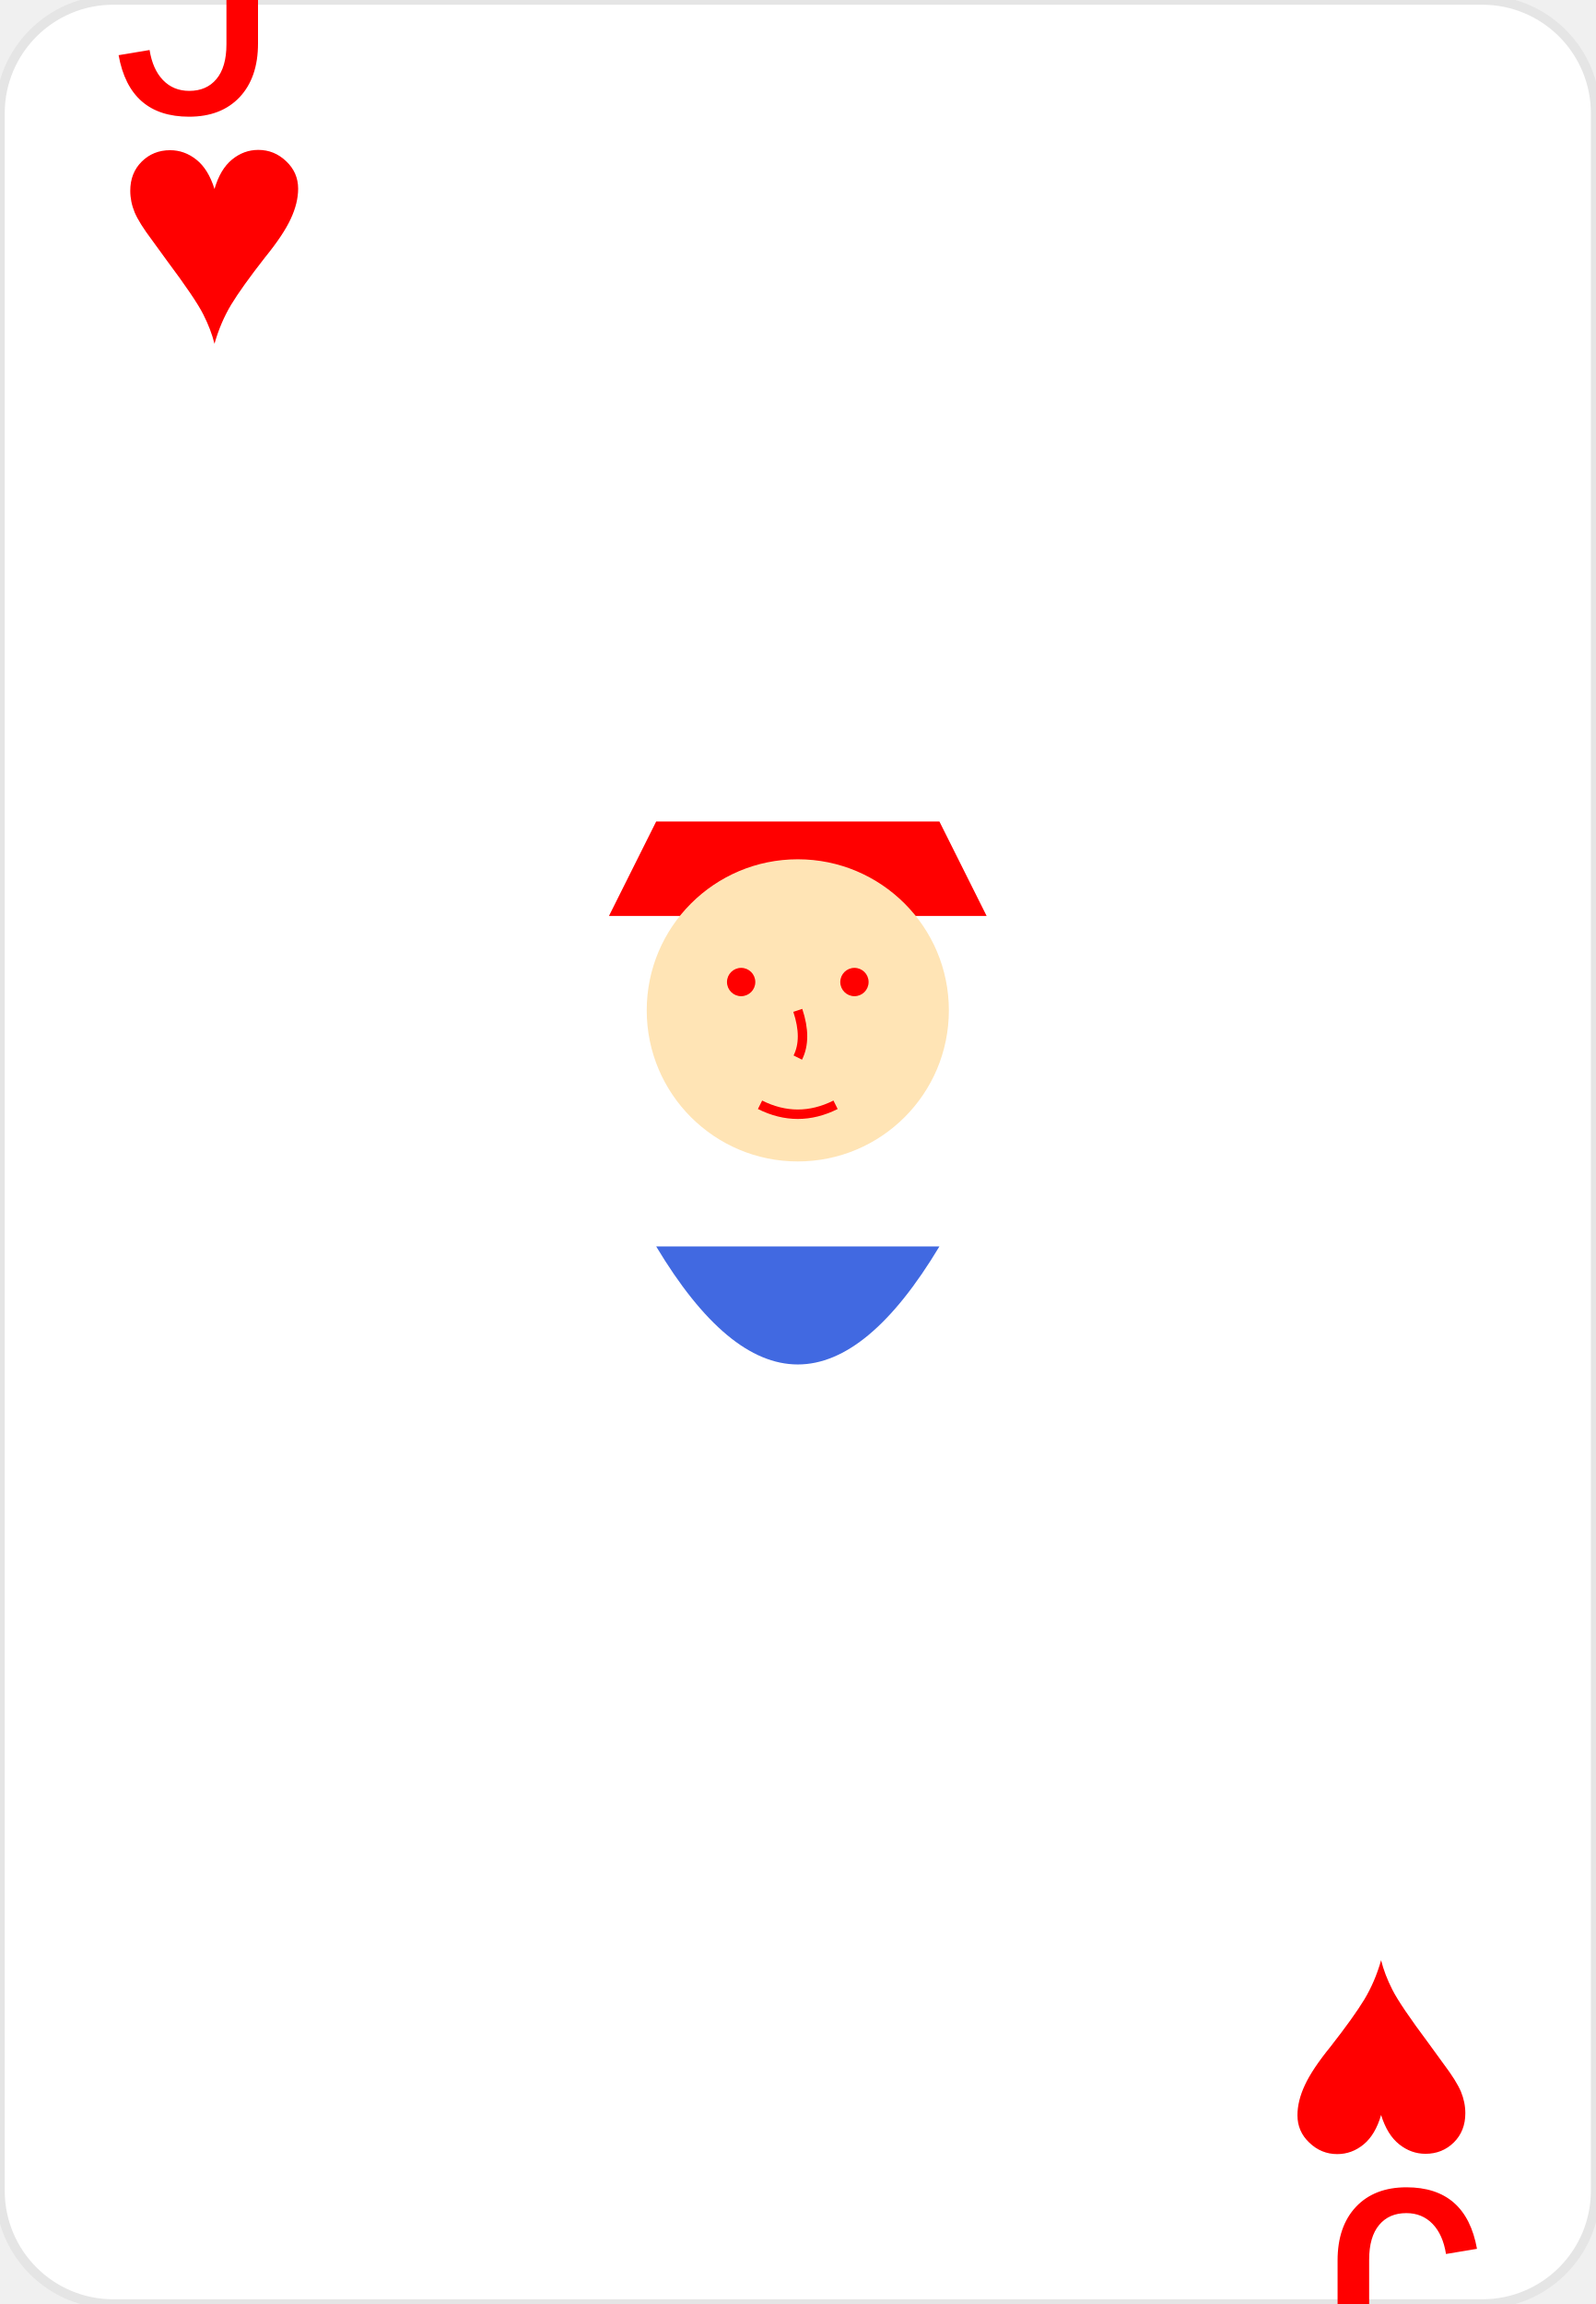
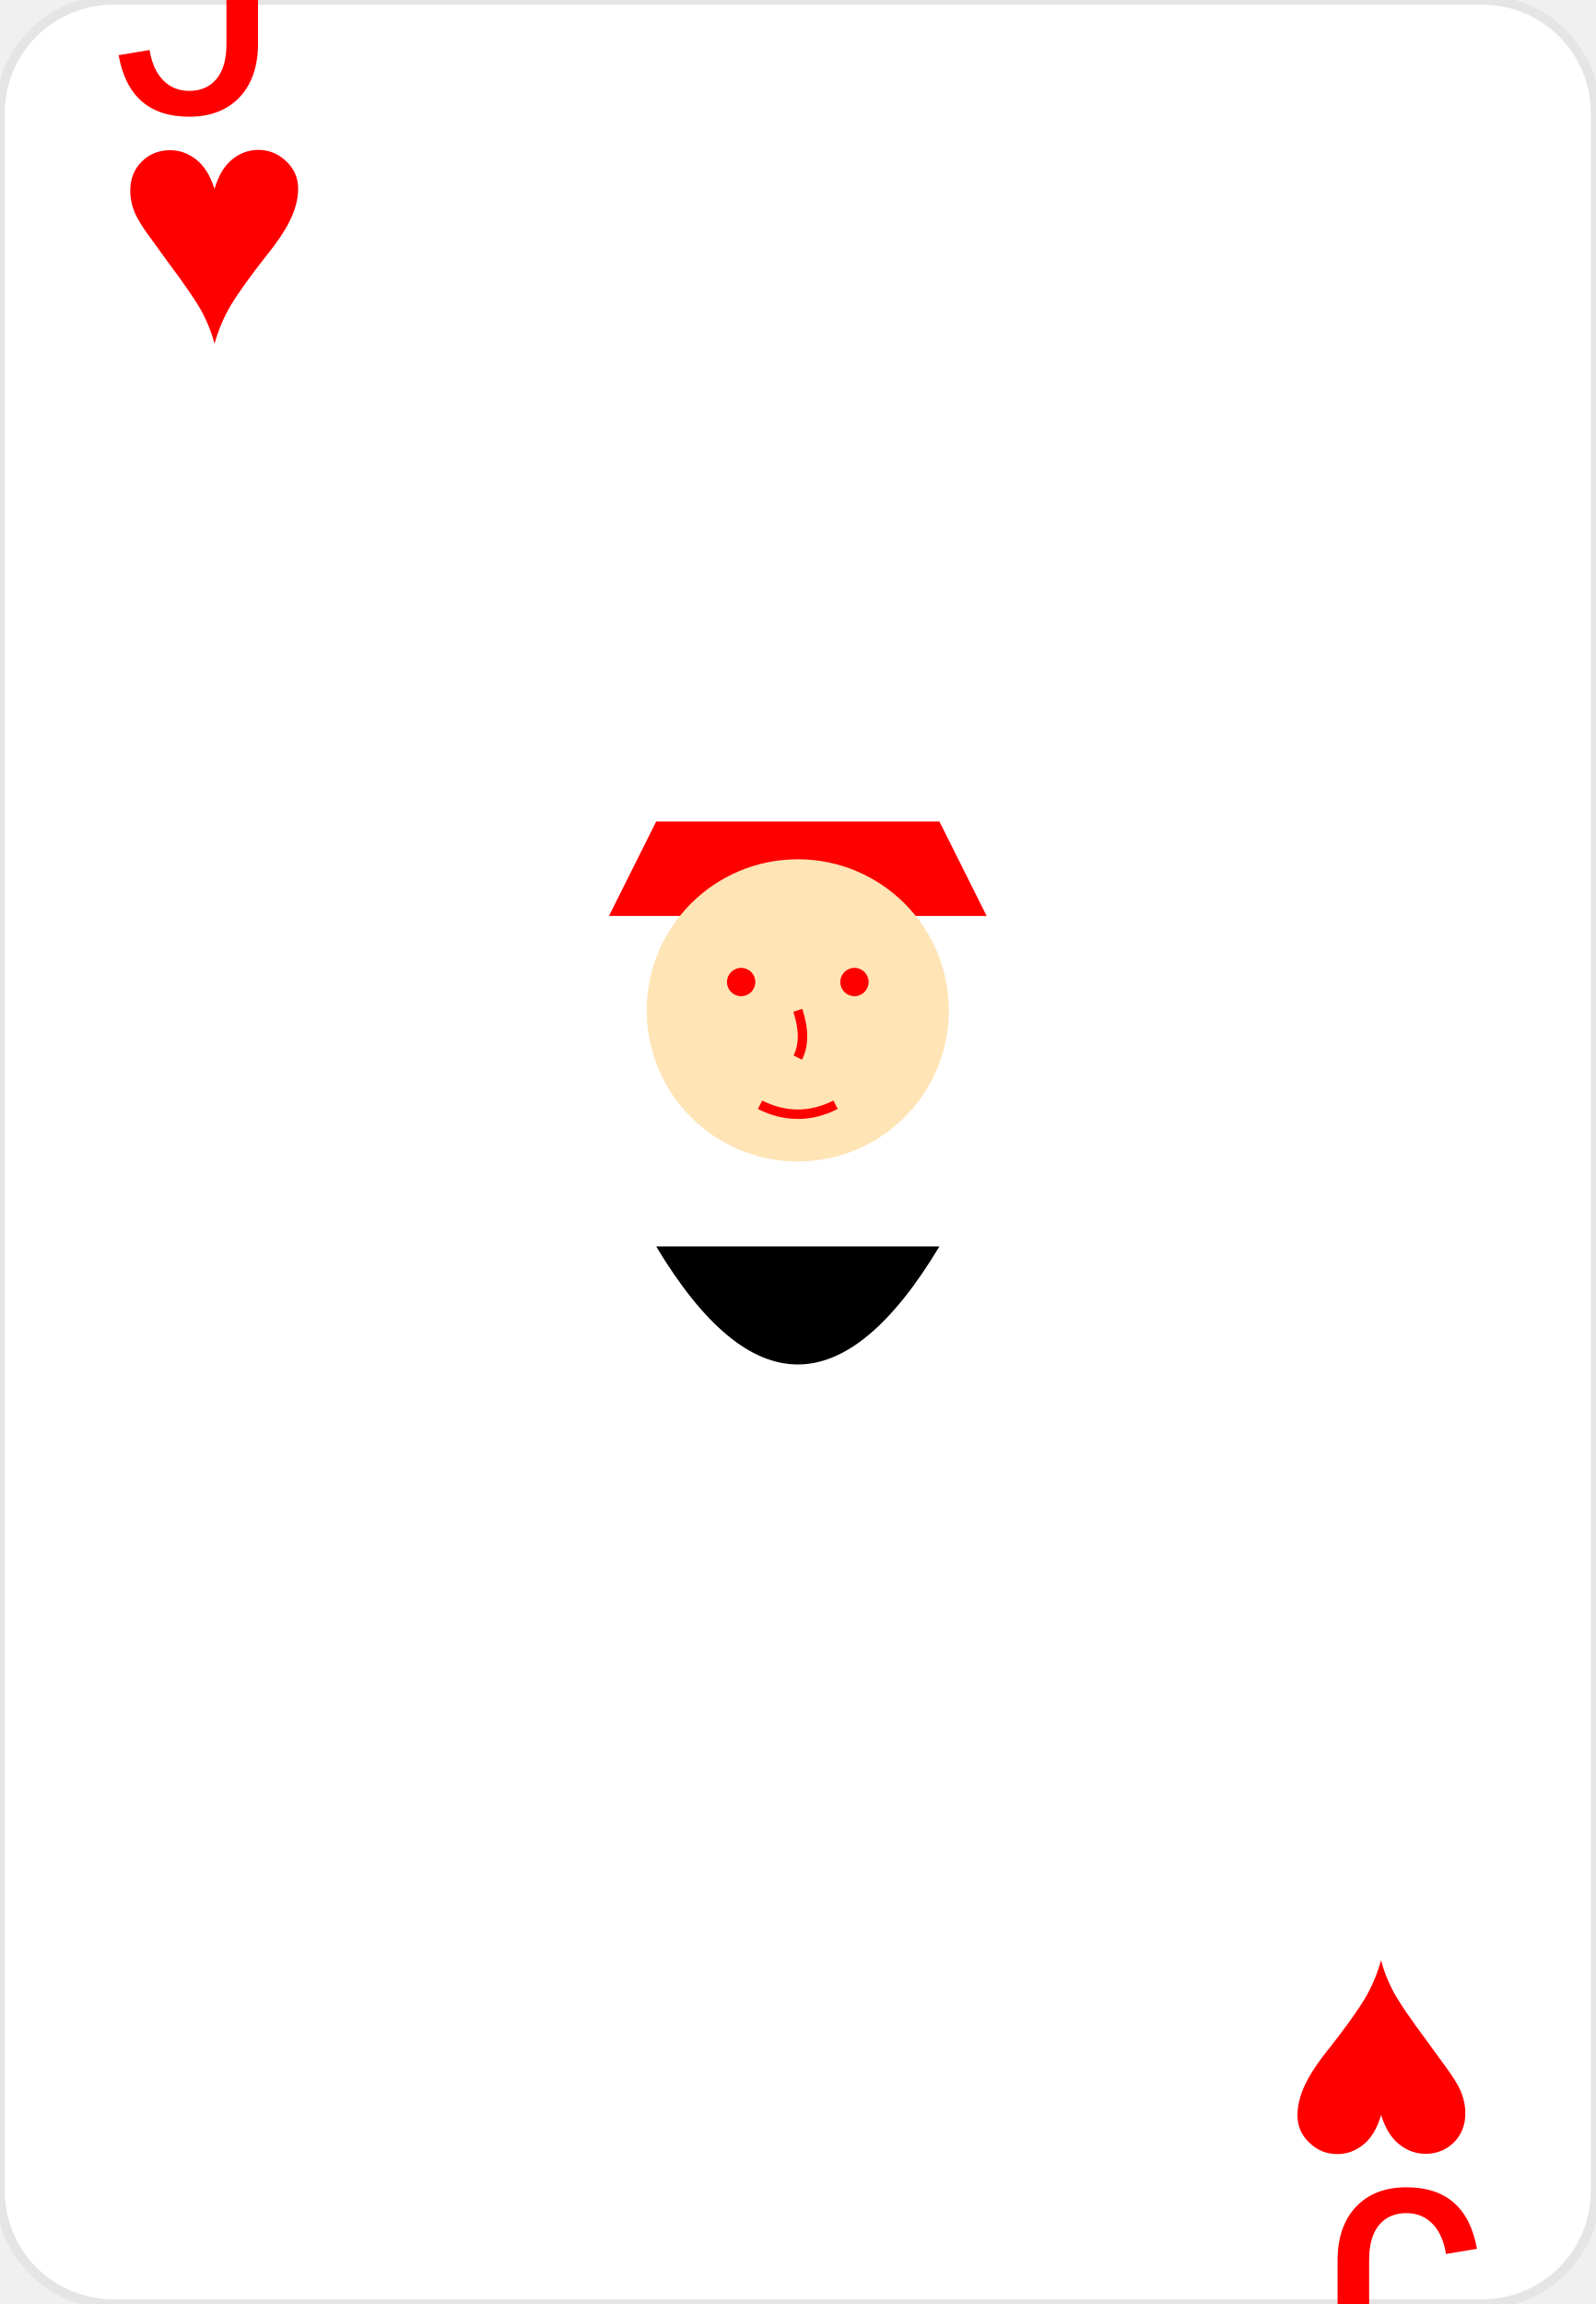
<svg xmlns="http://www.w3.org/2000/svg" width="169" height="244" viewBox="0 0 169 244" fill="none">
  <rect width="169" height="244" rx="12" fill="white" stroke="#E5E5E5" />
  <g transform="translate(12, 12)">
    <text font-family="Arial" font-size="36" fill="#FF0000">J</text>
    <text font-family="Arial" font-size="36" y="24" fill="#FF0000">♥</text>
  </g>
  <g transform="translate(157, 232) rotate(180)">
    <text font-family="Arial" font-size="36" fill="#FF0000">J</text>
    <text font-family="Arial" font-size="36" y="24" fill="#FF0000">♥</text>
  </g>
  <g transform="translate(84.5, 122)">
    <path d="M-15 -35 L15 -35 L20 -25 L-20 -25 Z" fill="#FF0000" />
    <circle cx="0" cy="-15" r="16" fill="#FFE4B5" />
    <circle cx="-6" cy="-18" r="1.5" fill="#FF0000" />
    <circle cx="6" cy="-18" r="1.5" fill="#FF0000" />
    <path d="M0 -15 Q1 -12 0 -10" stroke="#FF0000" fill="none" />
    <path d="M-4 -5 Q0 -3 4 -5" stroke="#FF0000" fill="none" />
-     <path d="M-15 10 Q0 35 15 10" fill="#4169E1" />
+     <path d="M-15 10 Q0 35 15 10" fill="#000000" />
  </g>
</svg>
